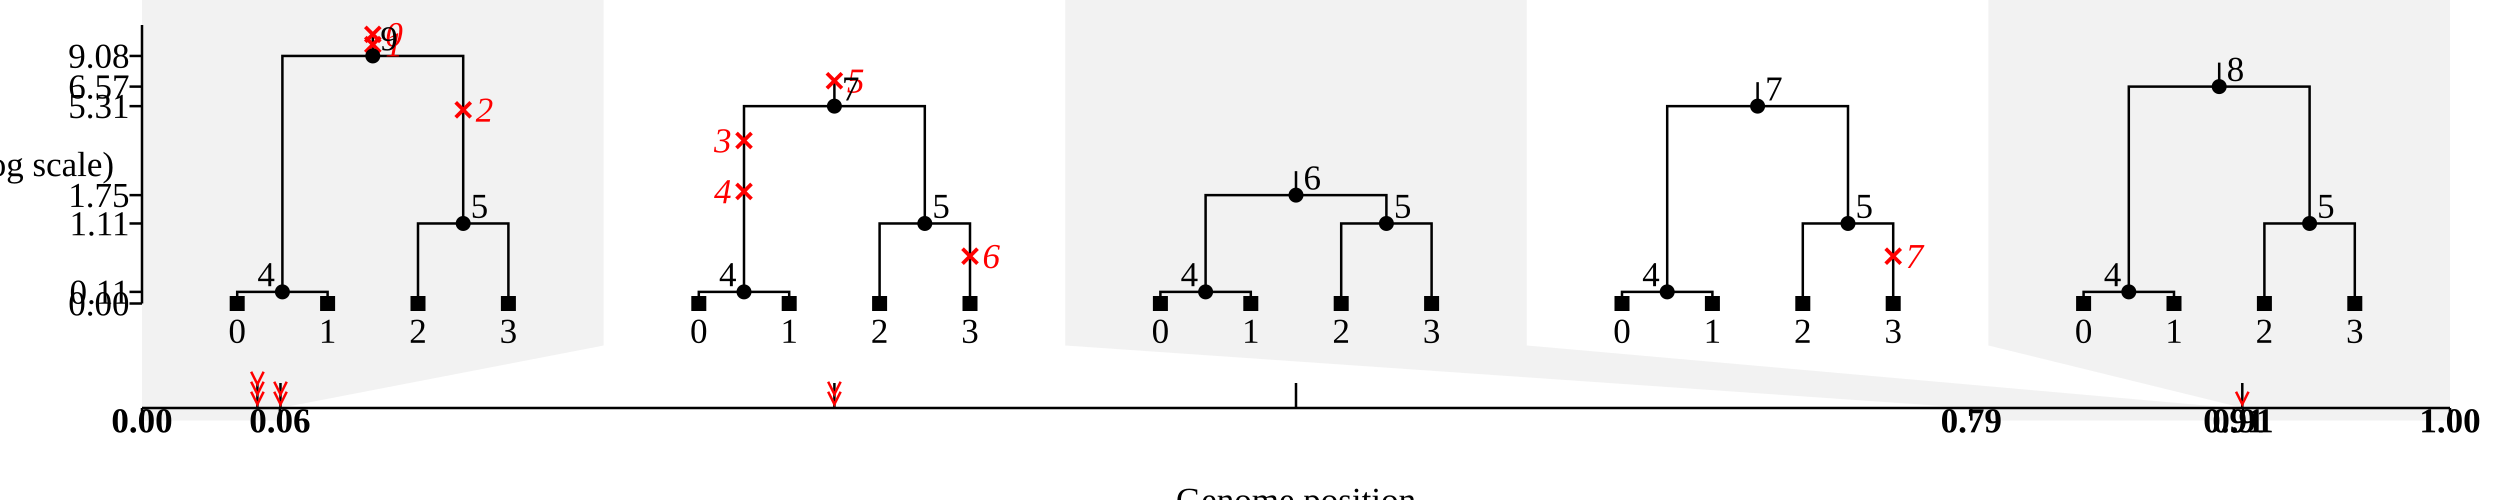
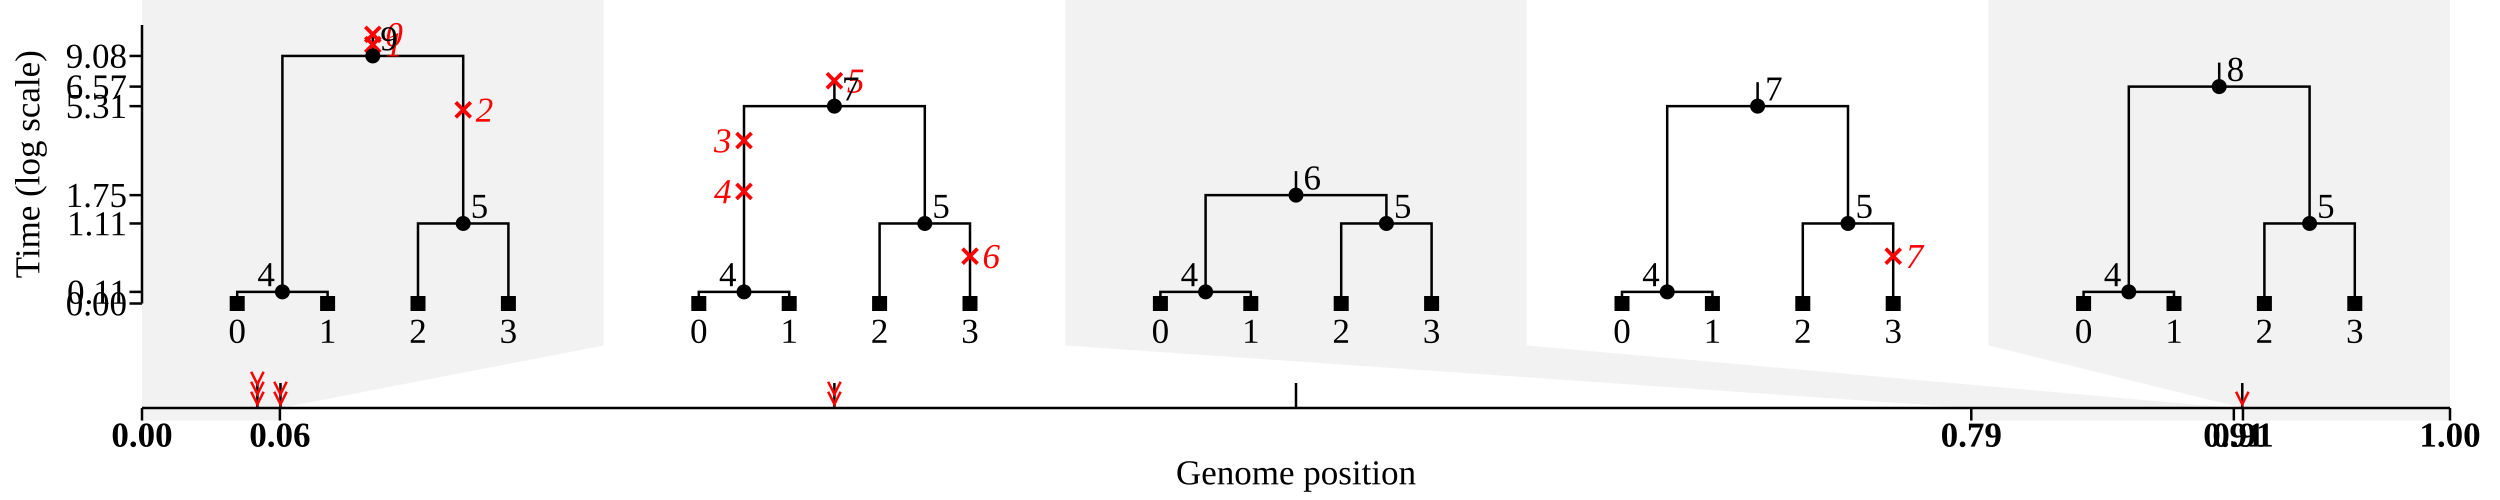
<svg xmlns="http://www.w3.org/2000/svg" baseProfile="full" height="200" version="1.1" width="1000">
  <defs>
-     <style type="text/css">.background path {fill: #808080; fill-opacity:0}.background path:nth-child(odd) {fill-opacity:.1}.axes {font-size: 14px}.x-axis .tick .lab {font-weight: bold}.axes, .tree {font-size: 14px; text-anchor:middle}.y-axis line.grid {stroke: #FAFAFA}.y-axis &gt; .lab text {transform: translateX(0.8em) rotate(-90deg)}.x-axis .tick g {transform: translateY(0.9em)}.x-axis &gt; .lab text {transform: translateY(-0.8em)}.axes line, .edge {stroke:black; fill:none}.node &gt; .sym {fill: black; stroke: none}.site &gt; .sym {stroke: black}.mut text {fill: red; font-style: italic}.mut.extra text {fill: hotpink}.mut line {fill: none; stroke: none}.mut .sym {fill: none; stroke: red}.mut.extra .sym {stroke: hotpink}.node .mut .sym {stroke-width: 1.5px}.tree text, .tree-sequence text {dominant-baseline: central}.plotbox .lab.lft {text-anchor: end}.plotbox .lab.rgt {text-anchor: start}</style>
+     <style type="text/css">.background path {fill: #808080; fill-opacity: 0}.background path:nth-child(odd) {fill-opacity: .1}.axes {font-size: 14px}.x-axis .tick .lab {font-weight: bold; dominant-baseline: hanging}.axes, .tree {font-size: 14px; text-anchor: middle}.axes line, .edge {stroke: black; fill: none}.y-axis .grid {stroke: #FAFAFA}.node &gt; .sym {fill: black; stroke: none}.site &gt; .sym {stroke: black}.mut text {fill: red; font-style: italic}.mut.extra text {fill: hotpink}.mut line {fill: none; stroke: none}.mut .sym {fill: none; stroke: red}.mut.extra .sym {stroke: hotpink}.node .mut .sym {stroke-width: 1.5px}.tree text, .tree-sequence text {dominant-baseline: central}.plotbox .lab.lft {text-anchor: end}.plotbox .lab.rgt {text-anchor: start}</style>
  </defs>
  <g class="tree-sequence">
    <g class="background">
      <path d="M56.8,0 l184.64,0 l0,138.2 l-129.477,25 l0,5 l-55.163,0 l0,-5 l0,-25 l0,-138.2z" />
      <path d="M241.44,0 l184.64,0 l0,138.2 l362.436,25 l0,5 l-676.552,0 l0,-5 l129.477,-25 l0,-138.2z" />
      <path d="M426.08,0 l184.64,0 l0,138.2 l282.817,25 l0,5 l-105.022,0 l0,-5 l-362.436,-25 l0,-138.2z" />
      <path d="M610.72,0 l184.64,0 l0,138.2 l101.824,25 l0,5 l-3.646,0 l0,-5 l-282.817,-25 l0,-138.2z" />
      <path d="M795.36,0 l184.64,0 l0,138.2 l0,25 l0,5 l-82.816,0 l0,-5 l-101.824,-25 l0,-138.2z" />
    </g>
    <g class="axes">
      <g class="x-axis">
-         <g class="lab" transform="translate(518.4,200)">
-           <text text-anchor="middle">Genome position</text>
+         <g transform="translate(518.4,200)">
+           <text class="lab" text-anchor="middle" transform="translate(0 -11)">Genome position</text>
        </g>
        <line x1="56.8" x2="980" y1="163.2" y2="163.2" />
-         <g class="tick" transform="translate(56.8 163.2)">
-           <line x1="0" x2="0" y1="0" y2="5" />
-           <g class="lab" transform="translate(0,5)">
-             <text>0.00</text>
-           </g>
-         </g>
-         <g class="tick" transform="translate(111.963 163.2)">
-           <line x1="0" x2="0" y1="0" y2="5" />
-           <g class="lab" transform="translate(0,5)">
-             <text>0.06</text>
-           </g>
-         </g>
-         <g class="tick" transform="translate(788.516 163.2)">
-           <line x1="0" x2="0" y1="0" y2="5" />
-           <g class="lab" transform="translate(0,5)">
-             <text>0.79</text>
-           </g>
-         </g>
-         <g class="tick" transform="translate(893.537 163.2)">
-           <line x1="0" x2="0" y1="0" y2="5" />
-           <g class="lab" transform="translate(0,5)">
-             <text>0.91</text>
-           </g>
-         </g>
-         <g class="tick" transform="translate(897.184 163.2)">
-           <line x1="0" x2="0" y1="0" y2="5" />
-           <g class="lab" transform="translate(0,5)">
-             <text>0.91</text>
-           </g>
-         </g>
-         <g class="tick" transform="translate(980 163.2)">
-           <line x1="0" x2="0" y1="0" y2="5" />
-           <g class="lab" transform="translate(0,5)">
-             <text>1.00</text>
+         <g class="ticks">
+           <g class="tick" transform="translate(56.8 163.2)">
+             <line x1="0" x2="0" y1="0" y2="5" />
+             <g transform="translate(0,6)">
+               <text class="lab">0.00</text>
+             </g>
+           </g>
+           <g class="tick" transform="translate(111.963 163.2)">
+             <line x1="0" x2="0" y1="0" y2="5" />
+             <g transform="translate(0,6)">
+               <text class="lab">0.06</text>
+             </g>
+           </g>
+           <g class="tick" transform="translate(788.516 163.2)">
+             <line x1="0" x2="0" y1="0" y2="5" />
+             <g transform="translate(0,6)">
+               <text class="lab">0.79</text>
+             </g>
+           </g>
+           <g class="tick" transform="translate(893.537 163.2)">
+             <line x1="0" x2="0" y1="0" y2="5" />
+             <g transform="translate(0,6)">
+               <text class="lab">0.91</text>
+             </g>
+           </g>
+           <g class="tick" transform="translate(897.184 163.2)">
+             <line x1="0" x2="0" y1="0" y2="5" />
+             <g transform="translate(0,6)">
+               <text class="lab">0.91</text>
+             </g>
+           </g>
+           <g class="tick" transform="translate(980 163.2)">
+             <line x1="0" x2="0" y1="0" y2="5" />
+             <g transform="translate(0,6)">
+               <text class="lab">1.00</text>
+             </g>
          </g>
        </g>
        <g class="site s0" transform="translate(102.96 163.2)">
          <line class="sym" x1="0" x2="0" y1="0" y2="-10" />
          <g class="mut m2">
            <polyline class="sym" points="2.5,-6.5 0,-1.5 -2.5,-6.5" />
          </g>
          <g class="mut m1">
            <polyline class="sym" points="2.5,-10.5 0,-5.5 -2.5,-10.5" />
          </g>
          <g class="mut m0">
            <polyline class="sym" points="2.5,-14.5 0,-9.5 -2.5,-14.5" />
          </g>
        </g>
        <g class="site s1" transform="translate(112.192 163.2)">
          <line class="sym" x1="0" x2="0" y1="0" y2="-10" />
          <g class="mut m4">
            <polyline class="sym" points="2.5,-6.5 0,-1.5 -2.5,-6.5" />
          </g>
          <g class="mut m3">
            <polyline class="sym" points="2.5,-10.5 0,-5.5 -2.5,-10.5" />
          </g>
        </g>
        <g class="site s2" transform="translate(333.76 163.2)">
          <line class="sym" x1="0" x2="0" y1="0" y2="-10" />
          <g class="mut m6">
            <polyline class="sym" points="2.5,-6.5 0,-1.5 -2.5,-6.5" />
          </g>
          <g class="mut m5">
            <polyline class="sym" points="2.5,-10.5 0,-5.5 -2.5,-10.5" />
          </g>
        </g>
        <g class="site s3" transform="translate(518.4 163.2)">
          <line class="sym" x1="0" x2="0" y1="0" y2="-10" />
        </g>
        <g class="site s4" transform="translate(896.912 163.2)">
          <line class="sym" x1="0" x2="0" y1="0" y2="-10" />
          <g class="mut m7">
            <polyline class="sym" points="2.5,-6.5 0,-1.5 -2.5,-6.5" />
          </g>
        </g>
      </g>
      <g class="y-axis">
-         <g class="lab" transform="translate(0,65.7)">
-           <text text-anchor="middle">Time (log scale)</text>
+         <g transform="translate(0,65.7)">
+           <text class="lab" text-anchor="middle" transform="translate(11) rotate(-90)">Time (log scale)</text>
        </g>
        <line x1="56.8" x2="56.8" y1="121.4" y2="10" />
-         <g class="tick" transform="translate(56.8 121.4)">
-           <line x1="0" x2="-5" y1="0" y2="0" />
-           <g class="lab" transform="translate(-5,0)">
-             <text text-anchor="end">0.00</text>
-           </g>
-         </g>
-         <g class="tick" transform="translate(56.8 116.755)">
-           <line x1="0" x2="-5" y1="0" y2="0" />
-           <g class="lab" transform="translate(-5,0)">
-             <text text-anchor="end">0.11</text>
-           </g>
-         </g>
-         <g class="tick" transform="translate(56.8 89.39)">
-           <line x1="0" x2="-5" y1="0" y2="0" />
-           <g class="lab" transform="translate(-5,0)">
-             <text text-anchor="end">1.11</text>
-           </g>
-         </g>
-         <g class="tick" transform="translate(56.8 78.0512)">
-           <line x1="0" x2="-5" y1="0" y2="0" />
-           <g class="lab" transform="translate(-5,0)">
-             <text text-anchor="end">1.75</text>
-           </g>
-         </g>
-         <g class="tick" transform="translate(56.8 42.4584)">
-           <line x1="0" x2="-5" y1="0" y2="0" />
-           <g class="lab" transform="translate(-5,0)">
-             <text text-anchor="end">5.31</text>
-           </g>
-         </g>
-         <g class="tick" transform="translate(56.8 34.6429)">
-           <line x1="0" x2="-5" y1="0" y2="0" />
-           <g class="lab" transform="translate(-5,0)">
-             <text text-anchor="end">6.57</text>
-           </g>
-         </g>
-         <g class="tick" transform="translate(56.8 22.3778)">
-           <line x1="0" x2="-5" y1="0" y2="0" />
-           <g class="lab" transform="translate(-5,0)">
-             <text text-anchor="end">9.08</text>
+         <g class="ticks">
+           <g class="tick" transform="translate(56.8 121.4)">
+             <line x1="0" x2="-5" y1="0" y2="0" />
+             <g transform="translate(-6,0)">
+               <text class="lab" text-anchor="end">0.00</text>
+             </g>
+           </g>
+           <g class="tick" transform="translate(56.8 116.755)">
+             <line x1="0" x2="-5" y1="0" y2="0" />
+             <g transform="translate(-6,0)">
+               <text class="lab" text-anchor="end">0.11</text>
+             </g>
+           </g>
+           <g class="tick" transform="translate(56.8 89.39)">
+             <line x1="0" x2="-5" y1="0" y2="0" />
+             <g transform="translate(-6,0)">
+               <text class="lab" text-anchor="end">1.11</text>
+             </g>
+           </g>
+           <g class="tick" transform="translate(56.8 78.0512)">
+             <line x1="0" x2="-5" y1="0" y2="0" />
+             <g transform="translate(-6,0)">
+               <text class="lab" text-anchor="end">1.75</text>
+             </g>
+           </g>
+           <g class="tick" transform="translate(56.8 42.4584)">
+             <line x1="0" x2="-5" y1="0" y2="0" />
+             <g transform="translate(-6,0)">
+               <text class="lab" text-anchor="end">5.31</text>
+             </g>
+           </g>
+           <g class="tick" transform="translate(56.8 34.6429)">
+             <line x1="0" x2="-5" y1="0" y2="0" />
+             <g transform="translate(-6,0)">
+               <text class="lab" text-anchor="end">6.57</text>
+             </g>
+           </g>
+           <g class="tick" transform="translate(56.8 22.3778)">
+             <line x1="0" x2="-5" y1="0" y2="0" />
+             <g transform="translate(-6,0)">
+               <text class="lab" text-anchor="end">9.08</text>
+             </g>
          </g>
        </g>
      </g>
    </g>
    <g class="plotbox trees">
      <g class="tree t0" transform="translate(56.8 0)">
        <g class="plotbox">
-           <g class="m0 m1 node n9 p0 root s0" transform="translate(92.32 22.3778)">
-             <g class="a9 node n4 p0" transform="translate(-36.16 94.3769)">
+           <g class="c2 m0 m1 node n9 p0 root s0" transform="translate(92.32 22.3778)">
+             <g class="a9 c2 node n4 p0" transform="translate(-36.16 94.3769)">
              <g class="a4 leaf node n0 p0 sample" transform="translate(-18.08 4.64534)">
                <path class="edge" d="M 0 0 V -4.645 H 18.08" />
                <rect class="sym" height="6" width="6" x="-3" y="-3" />
                <text class="lab" transform="translate(0 11)">0</text>
              </g>
              <g class="a4 leaf node n1 p0 sample" transform="translate(18.08 4.64534)">
                <path class="edge" d="M 0 0 V -4.645 H -18.08" />
                <rect class="sym" height="6" width="6" x="-3" y="-3" />
                <text class="lab" transform="translate(0 11)">1</text>
              </g>
              <path class="edge" d="M 0 0 V -94.377 H 36.16" />
              <circle class="sym" cx="0" cy="0" r="3" />
              <text class="lab lft" transform="translate(-3 -7.0)">4</text>
            </g>
-             <g class="a9 m2 node n5 p0 s0" transform="translate(36.16 67.0122)">
+             <g class="a9 c2 m2 node n5 p0 s0" transform="translate(36.16 67.0122)">
              <g class="a5 leaf node n2 p0 sample" transform="translate(-18.08 32.01)">
                <path class="edge" d="M 0 0 V -32.01 H 18.08" />
                <rect class="sym" height="6" width="6" x="-3" y="-3" />
                <text class="lab" transform="translate(0 11)">2</text>
              </g>
              <g class="a5 leaf node n3 p0 sample" transform="translate(18.08 32.01)">
                <path class="edge" d="M 0 0 V -32.01 H -18.08" />
                <rect class="sym" height="6" width="6" x="-3" y="-3" />
                <text class="lab" transform="translate(0 11)">3</text>
              </g>
              <path class="edge" d="M 0 0 V -67.012 H -36.16" />
              <g class="mut m2 s0 unknown_time" transform="translate(0 -45.4548)">
                <line x1="0" x2="0" y1="0" y2="45.455" />
                <path class="sym" d="M -3,-3 l 6,6 M -3,3 l 6,-6" />
                <text class="lab rgt" transform="translate(5 0)">2</text>
              </g>
              <circle class="sym" cx="0" cy="0" r="3" />
              <text class="lab rgt" transform="translate(3 -7.0)">5</text>
            </g>
            <path class="edge" d="M 0 0 V -9.592 H 0" />
            <g class="mut m0 s0 unknown_time" transform="translate(0 -8.63554)">
              <line x1="0" x2="0" y1="0" y2="8.636" />
              <path class="sym" d="M -3,-3 l 6,6 M -3,3 l 6,-6" />
              <text class="lab rgt" transform="translate(5 0)">0</text>
            </g>
            <g class="mut m1 s0 unknown_time" transform="translate(0 -4.53494)">
              <line x1="0" x2="0" y1="0" y2="4.535" />
              <path class="sym" d="M -3,-3 l 6,6 M -3,3 l 6,-6" />
              <text class="lab rgt" transform="translate(5 0)">1</text>
            </g>
            <circle class="sym" cx="0" cy="0" r="3" />
            <text class="lab rgt" transform="translate(3 -7.0)">9</text>
          </g>
        </g>
      </g>
      <g class="tree t1" transform="translate(241.44 0)">
        <g class="plotbox">
-           <g class="m5 node n7 p0 root s2" transform="translate(92.32 42.4584)">
-             <g class="a7 m3 m4 node n4 p0 s1" transform="translate(-36.16 74.2963)">
+           <g class="c2 m5 node n7 p0 root s2" transform="translate(92.32 42.4584)">
+             <g class="a7 c2 m3 m4 node n4 p0 s1" transform="translate(-36.16 74.2963)">
              <g class="a4 leaf node n0 p0 sample" transform="translate(-18.08 4.64534)">
                <path class="edge" d="M 0 0 V -4.645 H 18.08" />
                <rect class="sym" height="6" width="6" x="-3" y="-3" />
                <text class="lab" transform="translate(0 11)">0</text>
              </g>
              <g class="a4 leaf node n1 p0 sample" transform="translate(18.08 4.64534)">
                <path class="edge" d="M 0 0 V -4.645 H -18.08" />
                <rect class="sym" height="6" width="6" x="-3" y="-3" />
                <text class="lab" transform="translate(0 11)">1</text>
              </g>
              <path class="edge" d="M 0 0 V -74.296 H 36.16" />
              <g class="mut m3 s1 unknown_time" transform="translate(0 -60.5478)">
                <line x1="0" x2="0" y1="0" y2="60.548" />
                <path class="sym" d="M -3,-3 l 6,6 M -3,3 l 6,-6" />
                <text class="lab lft" transform="translate(-5 0)">3</text>
              </g>
              <g class="mut m4 s1 unknown_time" transform="translate(0 -40.1814)">
                <line x1="0" x2="0" y1="0" y2="40.181" />
                <path class="sym" d="M -3,-3 l 6,6 M -3,3 l 6,-6" />
                <text class="lab lft" transform="translate(-5 0)">4</text>
              </g>
              <circle class="sym" cx="0" cy="0" r="3" />
              <text class="lab lft" transform="translate(-3 -7.0)">4</text>
            </g>
-             <g class="a7 node n5 p0" transform="translate(36.16 46.9316)">
+             <g class="a7 c2 node n5 p0" transform="translate(36.16 46.9316)">
              <g class="a5 leaf node n2 p0 sample" transform="translate(-18.08 32.01)">
                <path class="edge" d="M 0 0 V -32.01 H 18.08" />
                <rect class="sym" height="6" width="6" x="-3" y="-3" />
                <text class="lab" transform="translate(0 11)">2</text>
              </g>
              <g class="a5 leaf m6 node n3 p0 s2 sample" transform="translate(18.08 32.01)">
                <path class="edge" d="M 0 0 V -32.01 H -18.08" />
                <g class="mut m6 s2 unknown_time" transform="translate(0 -18.927)">
                  <line x1="0" x2="0" y1="0" y2="18.927" />
                  <path class="sym" d="M -3,-3 l 6,6 M -3,3 l 6,-6" />
                  <text class="lab rgt" transform="translate(5 0)">6</text>
                </g>
                <rect class="sym" height="6" width="6" x="-3" y="-3" />
                <text class="lab" transform="translate(0 11)">3</text>
              </g>
              <path class="edge" d="M 0 0 V -46.932 H -36.16" />
              <circle class="sym" cx="0" cy="0" r="3" />
              <text class="lab rgt" transform="translate(3 -7.0)">5</text>
            </g>
            <path class="edge" d="M 0 0 V -10.159 H 0" />
            <g class="mut m5 s2 unknown_time" transform="translate(0 -10.1593)">
              <line x1="0" x2="0" y1="0" y2="10.159" />
              <path class="sym" d="M -3,-3 l 6,6 M -3,3 l 6,-6" />
              <text class="lab rgt" transform="translate(5 0)">5</text>
            </g>
            <circle class="sym" cx="0" cy="0" r="3" />
            <text class="lab rgt" transform="translate(3 -7.0)">7</text>
          </g>
        </g>
      </g>
      <g class="tree t2" transform="translate(426.08 0)">
        <g class="plotbox">
-           <g class="node n6 p0 root" transform="translate(92.32 78.0512)">
-             <g class="a6 node n4 p0" transform="translate(-36.16 38.7034)">
+           <g class="c2 node n6 p0 root" transform="translate(92.32 78.0512)">
+             <g class="a6 c2 node n4 p0" transform="translate(-36.16 38.7034)">
              <g class="a4 leaf node n0 p0 sample" transform="translate(-18.08 4.64534)">
                <path class="edge" d="M 0 0 V -4.645 H 18.08" />
                <rect class="sym" height="6" width="6" x="-3" y="-3" />
                <text class="lab" transform="translate(0 11)">0</text>
              </g>
              <g class="a4 leaf node n1 p0 sample" transform="translate(18.08 4.64534)">
                <path class="edge" d="M 0 0 V -4.645 H -18.08" />
                <rect class="sym" height="6" width="6" x="-3" y="-3" />
                <text class="lab" transform="translate(0 11)">1</text>
              </g>
              <path class="edge" d="M 0 0 V -38.703 H 36.16" />
              <circle class="sym" cx="0" cy="0" r="3" />
              <text class="lab lft" transform="translate(-3 -7.0)">4</text>
            </g>
-             <g class="a6 node n5 p0" transform="translate(36.16 11.3388)">
+             <g class="a6 c2 node n5 p0" transform="translate(36.16 11.3388)">
              <g class="a5 leaf node n2 p0 sample" transform="translate(-18.08 32.01)">
                <path class="edge" d="M 0 0 V -32.01 H 18.08" />
                <rect class="sym" height="6" width="6" x="-3" y="-3" />
                <text class="lab" transform="translate(0 11)">2</text>
              </g>
              <g class="a5 leaf node n3 p0 sample" transform="translate(18.08 32.01)">
                <path class="edge" d="M 0 0 V -32.01 H -18.08" />
                <rect class="sym" height="6" width="6" x="-3" y="-3" />
                <text class="lab" transform="translate(0 11)">3</text>
              </g>
              <path class="edge" d="M 0 0 V -11.339 H -36.16" />
              <circle class="sym" cx="0" cy="0" r="3" />
              <text class="lab rgt" transform="translate(3 -7.0)">5</text>
            </g>
            <path class="edge" d="M 0 0 V -9.592 H 0" />
            <circle class="sym" cx="0" cy="0" r="3" />
            <text class="lab rgt" transform="translate(3 -7.0)">6</text>
          </g>
        </g>
      </g>
      <g class="tree t3" transform="translate(610.72 0)">
        <g class="plotbox">
-           <g class="node n7 p0 root" transform="translate(92.32 42.4584)">
-             <g class="a7 node n4 p0" transform="translate(-36.16 74.2963)">
+           <g class="c2 node n7 p0 root" transform="translate(92.32 42.4584)">
+             <g class="a7 c2 node n4 p0" transform="translate(-36.16 74.2963)">
              <g class="a4 leaf node n0 p0 sample" transform="translate(-18.08 4.64534)">
                <path class="edge" d="M 0 0 V -4.645 H 18.08" />
                <rect class="sym" height="6" width="6" x="-3" y="-3" />
                <text class="lab" transform="translate(0 11)">0</text>
              </g>
              <g class="a4 leaf node n1 p0 sample" transform="translate(18.08 4.64534)">
                <path class="edge" d="M 0 0 V -4.645 H -18.08" />
                <rect class="sym" height="6" width="6" x="-3" y="-3" />
                <text class="lab" transform="translate(0 11)">1</text>
              </g>
              <path class="edge" d="M 0 0 V -74.296 H 36.16" />
              <circle class="sym" cx="0" cy="0" r="3" />
              <text class="lab lft" transform="translate(-3 -7.0)">4</text>
            </g>
-             <g class="a7 node n5 p0" transform="translate(36.16 46.9316)">
+             <g class="a7 c2 node n5 p0" transform="translate(36.16 46.9316)">
              <g class="a5 leaf node n2 p0 sample" transform="translate(-18.08 32.01)">
                <path class="edge" d="M 0 0 V -32.01 H 18.08" />
                <rect class="sym" height="6" width="6" x="-3" y="-3" />
                <text class="lab" transform="translate(0 11)">2</text>
              </g>
              <g class="a5 leaf m7 node n3 p0 s4 sample" transform="translate(18.08 32.01)">
                <path class="edge" d="M 0 0 V -32.01 H -18.08" />
                <g class="mut m7 s4 unknown_time" transform="translate(0 -18.927)">
                  <line x1="0" x2="0" y1="0" y2="18.927" />
                  <path class="sym" d="M -3,-3 l 6,6 M -3,3 l 6,-6" />
                  <text class="lab rgt" transform="translate(5 0)">7</text>
                </g>
                <rect class="sym" height="6" width="6" x="-3" y="-3" />
                <text class="lab" transform="translate(0 11)">3</text>
              </g>
              <path class="edge" d="M 0 0 V -46.932 H -36.16" />
              <circle class="sym" cx="0" cy="0" r="3" />
              <text class="lab rgt" transform="translate(3 -7.0)">5</text>
            </g>
            <path class="edge" d="M 0 0 V -9.592 H 0" />
            <circle class="sym" cx="0" cy="0" r="3" />
            <text class="lab rgt" transform="translate(3 -7.0)">7</text>
          </g>
        </g>
      </g>
      <g class="tree t4" transform="translate(795.36 0)">
        <g class="plotbox">
-           <g class="node n8 p0 root" transform="translate(92.32 34.6429)">
-             <g class="a8 node n4 p0" transform="translate(-36.16 82.1118)">
+           <g class="c2 node n8 p0 root" transform="translate(92.32 34.6429)">
+             <g class="a8 c2 node n4 p0" transform="translate(-36.16 82.1118)">
              <g class="a4 leaf node n0 p0 sample" transform="translate(-18.08 4.64534)">
                <path class="edge" d="M 0 0 V -4.645 H 18.08" />
                <rect class="sym" height="6" width="6" x="-3" y="-3" />
                <text class="lab" transform="translate(0 11)">0</text>
              </g>
              <g class="a4 leaf node n1 p0 sample" transform="translate(18.08 4.64534)">
                <path class="edge" d="M 0 0 V -4.645 H -18.08" />
                <rect class="sym" height="6" width="6" x="-3" y="-3" />
                <text class="lab" transform="translate(0 11)">1</text>
              </g>
              <path class="edge" d="M 0 0 V -82.112 H 36.16" />
              <circle class="sym" cx="0" cy="0" r="3" />
              <text class="lab lft" transform="translate(-3 -7.0)">4</text>
            </g>
-             <g class="a8 node n5 p0" transform="translate(36.16 54.7471)">
+             <g class="a8 c2 node n5 p0" transform="translate(36.16 54.7471)">
              <g class="a5 leaf node n2 p0 sample" transform="translate(-18.08 32.01)">
                <path class="edge" d="M 0 0 V -32.01 H 18.08" />
                <rect class="sym" height="6" width="6" x="-3" y="-3" />
                <text class="lab" transform="translate(0 11)">2</text>
              </g>
              <g class="a5 leaf node n3 p0 sample" transform="translate(18.08 32.01)">
                <path class="edge" d="M 0 0 V -32.01 H -18.08" />
                <rect class="sym" height="6" width="6" x="-3" y="-3" />
                <text class="lab" transform="translate(0 11)">3</text>
              </g>
              <path class="edge" d="M 0 0 V -54.747 H -36.16" />
              <circle class="sym" cx="0" cy="0" r="3" />
              <text class="lab rgt" transform="translate(3 -7.0)">5</text>
            </g>
            <path class="edge" d="M 0 0 V -9.592 H 0" />
            <circle class="sym" cx="0" cy="0" r="3" />
            <text class="lab rgt" transform="translate(3 -7.0)">8</text>
          </g>
        </g>
      </g>
    </g>
  </g>
</svg>
